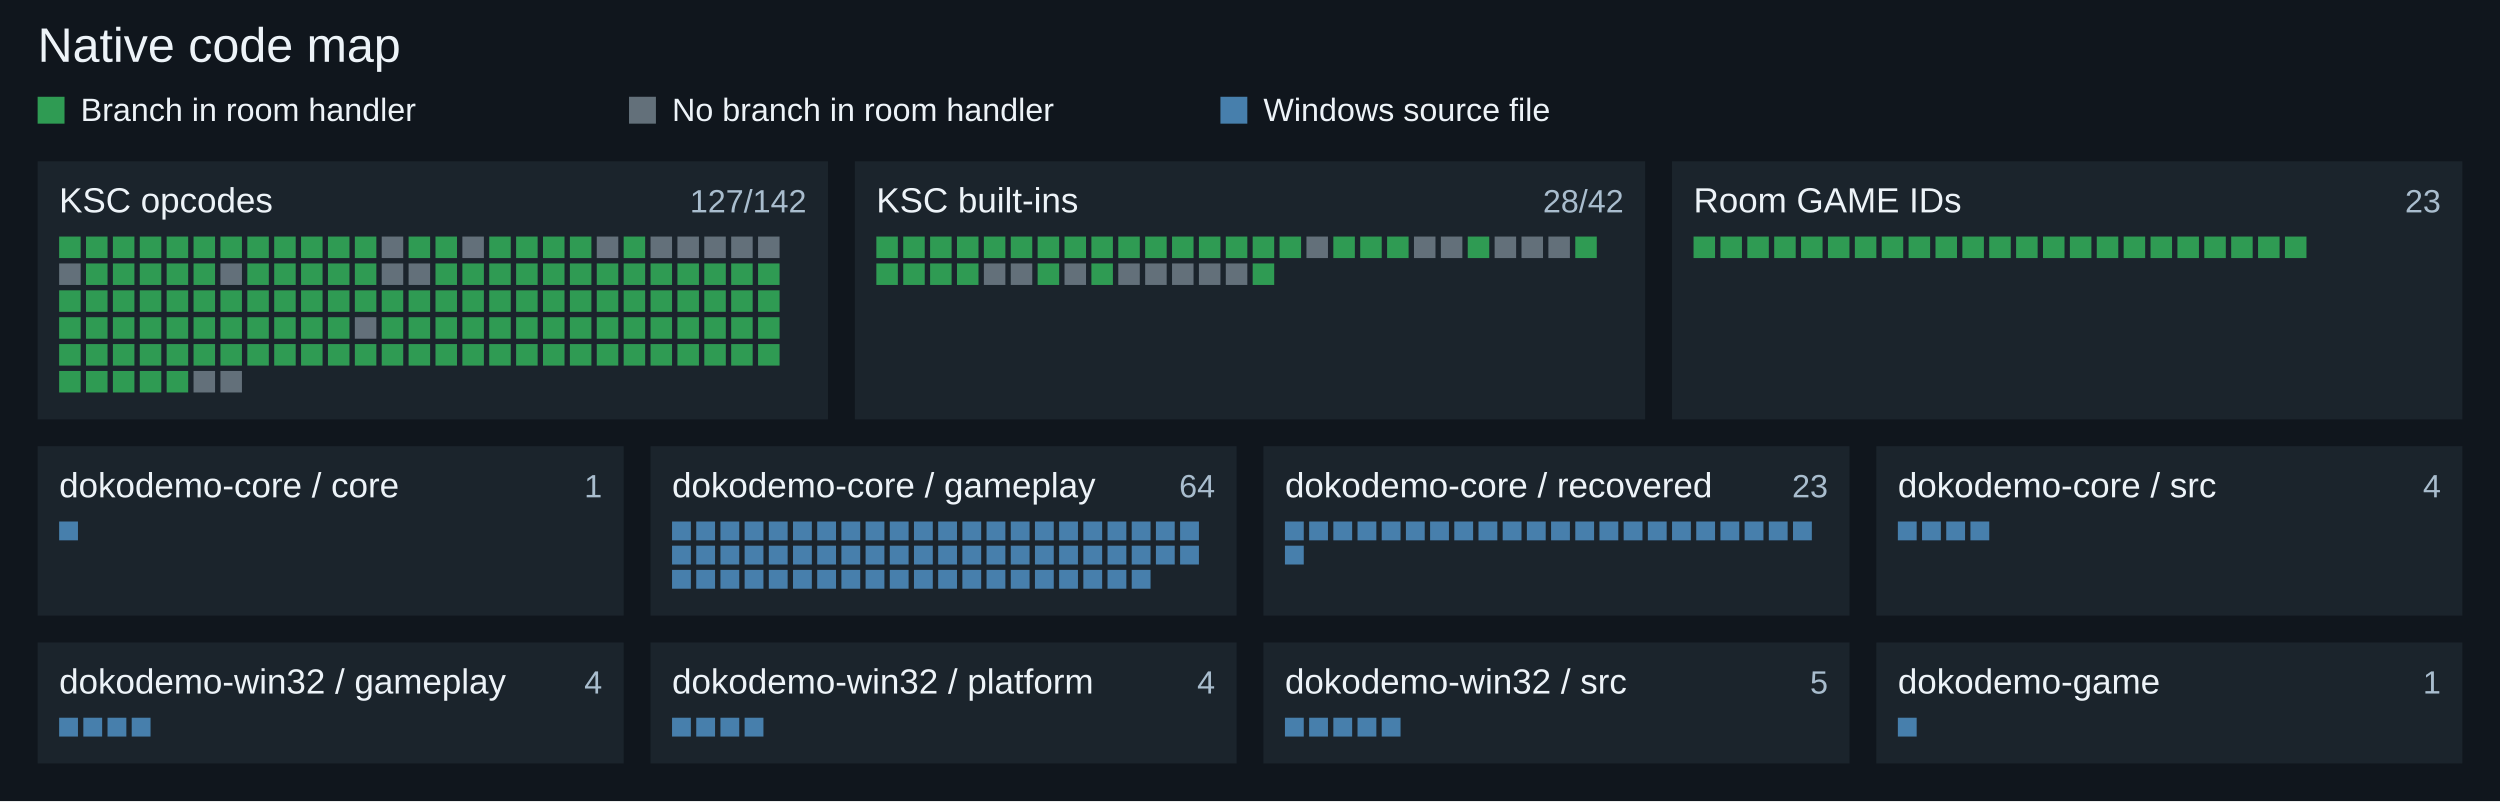
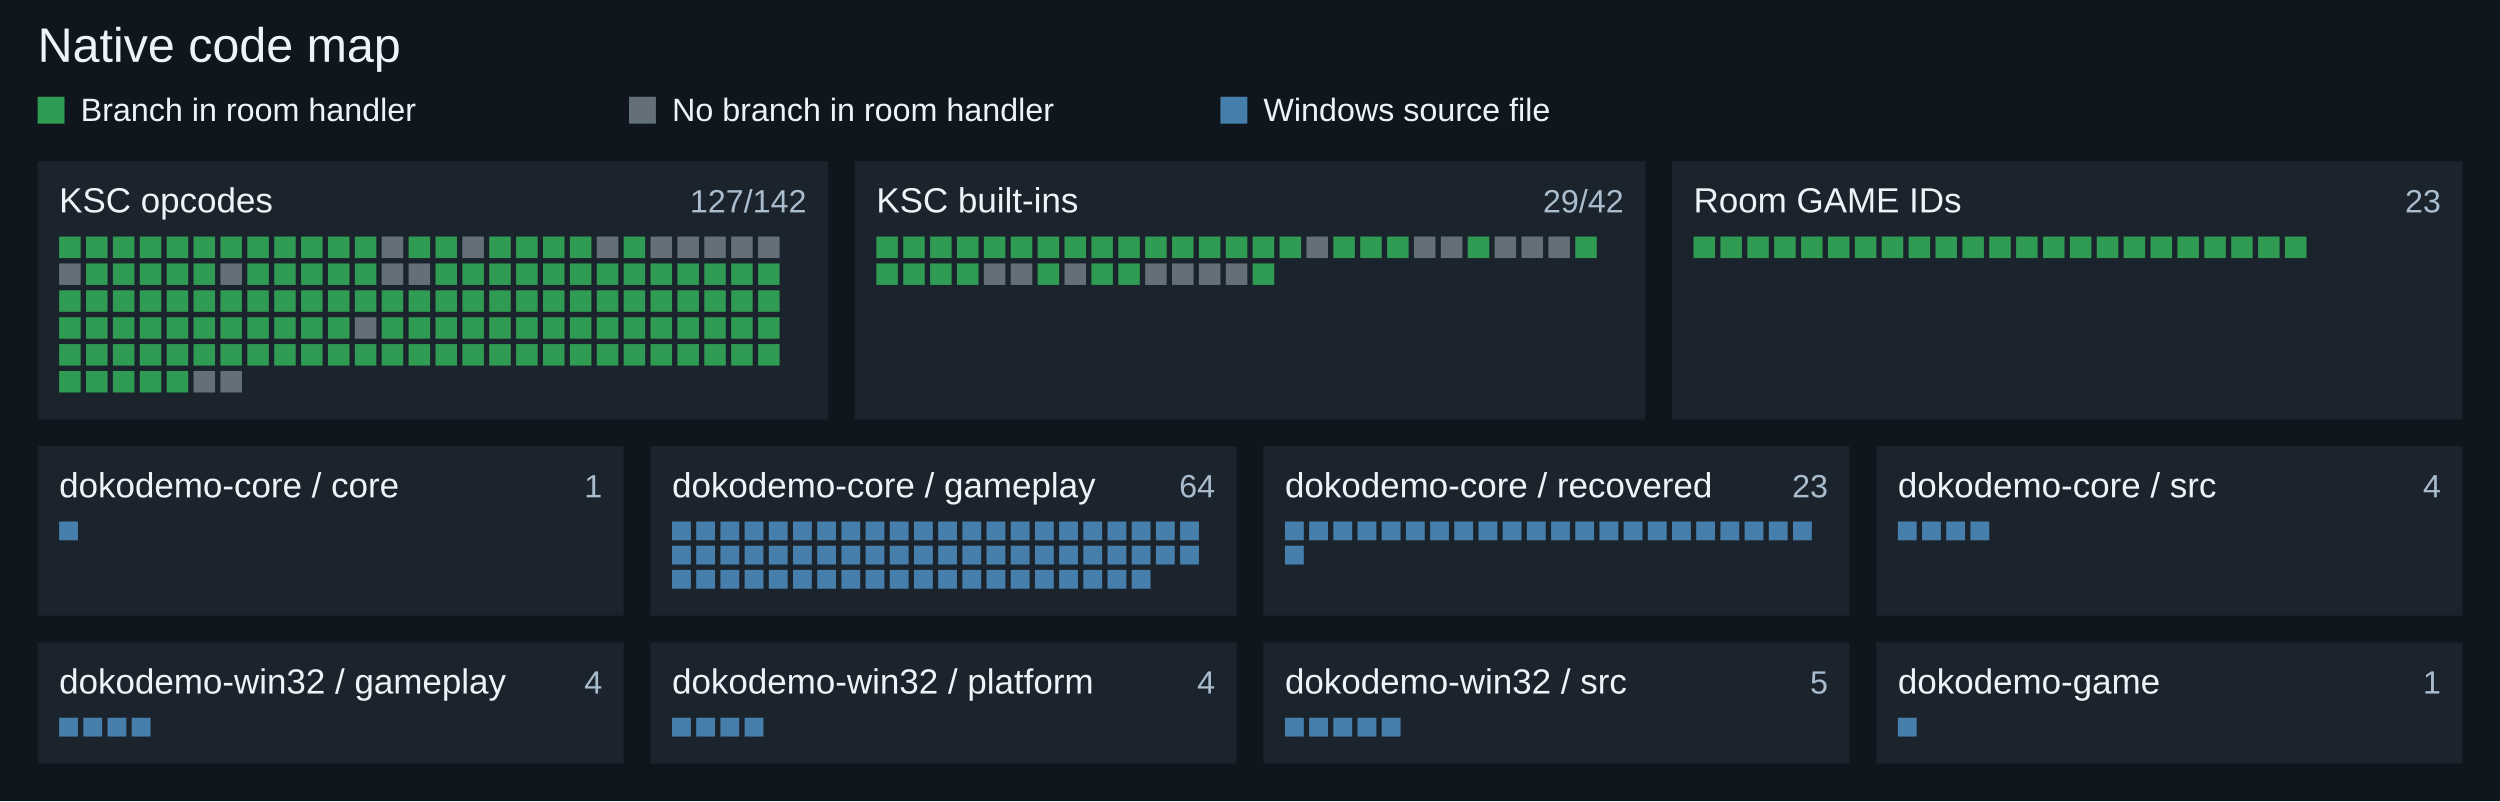
<svg xmlns="http://www.w3.org/2000/svg" width="930" height="298" viewBox="0 0 930 298" role="img" aria-label="Native code map. Each square represents a dispatch ID or Windows source file.">
  <rect x="0" y="0" width="930" height="298" fill="#10161d" />
  <g font-family="Segoe UI, Arial, sans-serif">
    <text x="14" y="23" font-size="18" fill="#edf3f8">Native code map</text>
    <rect x="14" y="36" width="10" height="10" fill="#2f9b53" />
    <text x="30" y="45" font-size="12" fill="#edf3f8">Branch in room handler</text>
    <rect x="234" y="36" width="10" height="10" fill="#63707a" />
    <text x="250" y="45" font-size="12" fill="#edf3f8">No branch in room handler</text>
    <rect x="454" y="36" width="10" height="10" fill="#477fac" />
    <text x="470" y="45" font-size="12" fill="#edf3f8">Windows source file</text>
    <rect x="14" y="60" width="294" height="96" fill="#1b242c" />
    <text x="22" y="79" font-size="13" fill="#edf3f8">KSC opcodes</text>
    <text x="300" y="79" font-size="12" fill="#a9bdce" text-anchor="end">127/142</text>
    <rect x="22" y="88" width="8" height="8" fill="#2f9b53" />
    <rect x="32" y="88" width="8" height="8" fill="#2f9b53" />
    <rect x="42" y="88" width="8" height="8" fill="#2f9b53" />
    <rect x="52" y="88" width="8" height="8" fill="#2f9b53" />
    <rect x="62" y="88" width="8" height="8" fill="#2f9b53" />
    <rect x="72" y="88" width="8" height="8" fill="#2f9b53" />
    <rect x="82" y="88" width="8" height="8" fill="#2f9b53" />
    <rect x="92" y="88" width="8" height="8" fill="#2f9b53" />
    <rect x="102" y="88" width="8" height="8" fill="#2f9b53" />
    <rect x="112" y="88" width="8" height="8" fill="#2f9b53" />
    <rect x="122" y="88" width="8" height="8" fill="#2f9b53" />
    <rect x="132" y="88" width="8" height="8" fill="#2f9b53" />
    <rect x="142" y="88" width="8" height="8" fill="#63707a" />
    <rect x="152" y="88" width="8" height="8" fill="#2f9b53" />
    <rect x="162" y="88" width="8" height="8" fill="#2f9b53" />
    <rect x="172" y="88" width="8" height="8" fill="#63707a" />
    <rect x="182" y="88" width="8" height="8" fill="#2f9b53" />
    <rect x="192" y="88" width="8" height="8" fill="#2f9b53" />
    <rect x="202" y="88" width="8" height="8" fill="#2f9b53" />
    <rect x="212" y="88" width="8" height="8" fill="#2f9b53" />
    <rect x="222" y="88" width="8" height="8" fill="#63707a" />
    <rect x="232" y="88" width="8" height="8" fill="#2f9b53" />
    <rect x="242" y="88" width="8" height="8" fill="#63707a" />
    <rect x="252" y="88" width="8" height="8" fill="#63707a" />
    <rect x="262" y="88" width="8" height="8" fill="#63707a" />
    <rect x="272" y="88" width="8" height="8" fill="#63707a" />
    <rect x="282" y="88" width="8" height="8" fill="#63707a" />
    <rect x="22" y="98" width="8" height="8" fill="#63707a" />
    <rect x="32" y="98" width="8" height="8" fill="#2f9b53" />
    <rect x="42" y="98" width="8" height="8" fill="#2f9b53" />
    <rect x="52" y="98" width="8" height="8" fill="#2f9b53" />
    <rect x="62" y="98" width="8" height="8" fill="#2f9b53" />
    <rect x="72" y="98" width="8" height="8" fill="#2f9b53" />
    <rect x="82" y="98" width="8" height="8" fill="#63707a" />
    <rect x="92" y="98" width="8" height="8" fill="#2f9b53" />
    <rect x="102" y="98" width="8" height="8" fill="#2f9b53" />
    <rect x="112" y="98" width="8" height="8" fill="#2f9b53" />
    <rect x="122" y="98" width="8" height="8" fill="#2f9b53" />
    <rect x="132" y="98" width="8" height="8" fill="#2f9b53" />
    <rect x="142" y="98" width="8" height="8" fill="#63707a" />
    <rect x="152" y="98" width="8" height="8" fill="#63707a" />
    <rect x="162" y="98" width="8" height="8" fill="#2f9b53" />
    <rect x="172" y="98" width="8" height="8" fill="#2f9b53" />
    <rect x="182" y="98" width="8" height="8" fill="#2f9b53" />
    <rect x="192" y="98" width="8" height="8" fill="#2f9b53" />
    <rect x="202" y="98" width="8" height="8" fill="#2f9b53" />
    <rect x="212" y="98" width="8" height="8" fill="#2f9b53" />
    <rect x="222" y="98" width="8" height="8" fill="#2f9b53" />
    <rect x="232" y="98" width="8" height="8" fill="#2f9b53" />
    <rect x="242" y="98" width="8" height="8" fill="#2f9b53" />
    <rect x="252" y="98" width="8" height="8" fill="#2f9b53" />
    <rect x="262" y="98" width="8" height="8" fill="#2f9b53" />
    <rect x="272" y="98" width="8" height="8" fill="#2f9b53" />
    <rect x="282" y="98" width="8" height="8" fill="#2f9b53" />
    <rect x="22" y="108" width="8" height="8" fill="#2f9b53" />
    <rect x="32" y="108" width="8" height="8" fill="#2f9b53" />
    <rect x="42" y="108" width="8" height="8" fill="#2f9b53" />
    <rect x="52" y="108" width="8" height="8" fill="#2f9b53" />
    <rect x="62" y="108" width="8" height="8" fill="#2f9b53" />
    <rect x="72" y="108" width="8" height="8" fill="#2f9b53" />
    <rect x="82" y="108" width="8" height="8" fill="#2f9b53" />
    <rect x="92" y="108" width="8" height="8" fill="#2f9b53" />
    <rect x="102" y="108" width="8" height="8" fill="#2f9b53" />
    <rect x="112" y="108" width="8" height="8" fill="#2f9b53" />
    <rect x="122" y="108" width="8" height="8" fill="#2f9b53" />
    <rect x="132" y="108" width="8" height="8" fill="#2f9b53" />
    <rect x="142" y="108" width="8" height="8" fill="#2f9b53" />
    <rect x="152" y="108" width="8" height="8" fill="#2f9b53" />
    <rect x="162" y="108" width="8" height="8" fill="#2f9b53" />
    <rect x="172" y="108" width="8" height="8" fill="#2f9b53" />
    <rect x="182" y="108" width="8" height="8" fill="#2f9b53" />
    <rect x="192" y="108" width="8" height="8" fill="#2f9b53" />
    <rect x="202" y="108" width="8" height="8" fill="#2f9b53" />
    <rect x="212" y="108" width="8" height="8" fill="#2f9b53" />
    <rect x="222" y="108" width="8" height="8" fill="#2f9b53" />
    <rect x="232" y="108" width="8" height="8" fill="#2f9b53" />
    <rect x="242" y="108" width="8" height="8" fill="#2f9b53" />
    <rect x="252" y="108" width="8" height="8" fill="#2f9b53" />
    <rect x="262" y="108" width="8" height="8" fill="#2f9b53" />
    <rect x="272" y="108" width="8" height="8" fill="#2f9b53" />
    <rect x="282" y="108" width="8" height="8" fill="#2f9b53" />
    <rect x="22" y="118" width="8" height="8" fill="#2f9b53" />
    <rect x="32" y="118" width="8" height="8" fill="#2f9b53" />
    <rect x="42" y="118" width="8" height="8" fill="#2f9b53" />
    <rect x="52" y="118" width="8" height="8" fill="#2f9b53" />
    <rect x="62" y="118" width="8" height="8" fill="#2f9b53" />
    <rect x="72" y="118" width="8" height="8" fill="#2f9b53" />
    <rect x="82" y="118" width="8" height="8" fill="#2f9b53" />
    <rect x="92" y="118" width="8" height="8" fill="#2f9b53" />
    <rect x="102" y="118" width="8" height="8" fill="#2f9b53" />
    <rect x="112" y="118" width="8" height="8" fill="#2f9b53" />
    <rect x="122" y="118" width="8" height="8" fill="#2f9b53" />
    <rect x="132" y="118" width="8" height="8" fill="#63707a" />
    <rect x="142" y="118" width="8" height="8" fill="#2f9b53" />
    <rect x="152" y="118" width="8" height="8" fill="#2f9b53" />
    <rect x="162" y="118" width="8" height="8" fill="#2f9b53" />
    <rect x="172" y="118" width="8" height="8" fill="#2f9b53" />
    <rect x="182" y="118" width="8" height="8" fill="#2f9b53" />
    <rect x="192" y="118" width="8" height="8" fill="#2f9b53" />
    <rect x="202" y="118" width="8" height="8" fill="#2f9b53" />
    <rect x="212" y="118" width="8" height="8" fill="#2f9b53" />
    <rect x="222" y="118" width="8" height="8" fill="#2f9b53" />
    <rect x="232" y="118" width="8" height="8" fill="#2f9b53" />
    <rect x="242" y="118" width="8" height="8" fill="#2f9b53" />
    <rect x="252" y="118" width="8" height="8" fill="#2f9b53" />
    <rect x="262" y="118" width="8" height="8" fill="#2f9b53" />
    <rect x="272" y="118" width="8" height="8" fill="#2f9b53" />
    <rect x="282" y="118" width="8" height="8" fill="#2f9b53" />
    <rect x="22" y="128" width="8" height="8" fill="#2f9b53" />
    <rect x="32" y="128" width="8" height="8" fill="#2f9b53" />
    <rect x="42" y="128" width="8" height="8" fill="#2f9b53" />
    <rect x="52" y="128" width="8" height="8" fill="#2f9b53" />
    <rect x="62" y="128" width="8" height="8" fill="#2f9b53" />
    <rect x="72" y="128" width="8" height="8" fill="#2f9b53" />
    <rect x="82" y="128" width="8" height="8" fill="#2f9b53" />
    <rect x="92" y="128" width="8" height="8" fill="#2f9b53" />
    <rect x="102" y="128" width="8" height="8" fill="#2f9b53" />
    <rect x="112" y="128" width="8" height="8" fill="#2f9b53" />
    <rect x="122" y="128" width="8" height="8" fill="#2f9b53" />
    <rect x="132" y="128" width="8" height="8" fill="#2f9b53" />
    <rect x="142" y="128" width="8" height="8" fill="#2f9b53" />
    <rect x="152" y="128" width="8" height="8" fill="#2f9b53" />
    <rect x="162" y="128" width="8" height="8" fill="#2f9b53" />
    <rect x="172" y="128" width="8" height="8" fill="#2f9b53" />
    <rect x="182" y="128" width="8" height="8" fill="#2f9b53" />
    <rect x="192" y="128" width="8" height="8" fill="#2f9b53" />
    <rect x="202" y="128" width="8" height="8" fill="#2f9b53" />
    <rect x="212" y="128" width="8" height="8" fill="#2f9b53" />
    <rect x="222" y="128" width="8" height="8" fill="#2f9b53" />
    <rect x="232" y="128" width="8" height="8" fill="#2f9b53" />
    <rect x="242" y="128" width="8" height="8" fill="#2f9b53" />
    <rect x="252" y="128" width="8" height="8" fill="#2f9b53" />
    <rect x="262" y="128" width="8" height="8" fill="#2f9b53" />
    <rect x="272" y="128" width="8" height="8" fill="#2f9b53" />
    <rect x="282" y="128" width="8" height="8" fill="#2f9b53" />
    <rect x="22" y="138" width="8" height="8" fill="#2f9b53" />
    <rect x="32" y="138" width="8" height="8" fill="#2f9b53" />
    <rect x="42" y="138" width="8" height="8" fill="#2f9b53" />
    <rect x="52" y="138" width="8" height="8" fill="#2f9b53" />
    <rect x="62" y="138" width="8" height="8" fill="#2f9b53" />
    <rect x="72" y="138" width="8" height="8" fill="#63707a" />
    <rect x="82" y="138" width="8" height="8" fill="#63707a" />
    <rect x="318" y="60" width="294" height="96" fill="#1b242c" />
    <text x="326" y="79" font-size="13" fill="#edf3f8">KSC built-ins</text>
-     <text x="604" y="79" font-size="12" fill="#a9bdce" text-anchor="end">28/42</text>
+     <text x="604" y="79" font-size="12" fill="#a9bdce" text-anchor="end">29/42</text>
    <rect x="326" y="88" width="8" height="8" fill="#2f9b53" />
    <rect x="336" y="88" width="8" height="8" fill="#2f9b53" />
    <rect x="346" y="88" width="8" height="8" fill="#2f9b53" />
    <rect x="356" y="88" width="8" height="8" fill="#2f9b53" />
    <rect x="366" y="88" width="8" height="8" fill="#2f9b53" />
    <rect x="376" y="88" width="8" height="8" fill="#2f9b53" />
    <rect x="386" y="88" width="8" height="8" fill="#2f9b53" />
    <rect x="396" y="88" width="8" height="8" fill="#2f9b53" />
    <rect x="406" y="88" width="8" height="8" fill="#2f9b53" />
    <rect x="416" y="88" width="8" height="8" fill="#2f9b53" />
    <rect x="426" y="88" width="8" height="8" fill="#2f9b53" />
    <rect x="436" y="88" width="8" height="8" fill="#2f9b53" />
    <rect x="446" y="88" width="8" height="8" fill="#2f9b53" />
    <rect x="456" y="88" width="8" height="8" fill="#2f9b53" />
    <rect x="466" y="88" width="8" height="8" fill="#2f9b53" />
    <rect x="476" y="88" width="8" height="8" fill="#2f9b53" />
    <rect x="486" y="88" width="8" height="8" fill="#63707a" />
    <rect x="496" y="88" width="8" height="8" fill="#2f9b53" />
    <rect x="506" y="88" width="8" height="8" fill="#2f9b53" />
    <rect x="516" y="88" width="8" height="8" fill="#2f9b53" />
    <rect x="526" y="88" width="8" height="8" fill="#63707a" />
    <rect x="536" y="88" width="8" height="8" fill="#63707a" />
    <rect x="546" y="88" width="8" height="8" fill="#2f9b53" />
    <rect x="556" y="88" width="8" height="8" fill="#63707a" />
    <rect x="566" y="88" width="8" height="8" fill="#63707a" />
    <rect x="576" y="88" width="8" height="8" fill="#63707a" />
    <rect x="586" y="88" width="8" height="8" fill="#2f9b53" />
    <rect x="326" y="98" width="8" height="8" fill="#2f9b53" />
    <rect x="336" y="98" width="8" height="8" fill="#2f9b53" />
    <rect x="346" y="98" width="8" height="8" fill="#2f9b53" />
    <rect x="356" y="98" width="8" height="8" fill="#2f9b53" />
    <rect x="366" y="98" width="8" height="8" fill="#63707a" />
    <rect x="376" y="98" width="8" height="8" fill="#63707a" />
    <rect x="386" y="98" width="8" height="8" fill="#2f9b53" />
    <rect x="396" y="98" width="8" height="8" fill="#63707a" />
    <rect x="406" y="98" width="8" height="8" fill="#2f9b53" />
-     <rect x="416" y="98" width="8" height="8" fill="#63707a" />
+     <rect x="416" y="98" width="8" height="8" fill="#2f9b53" />
    <rect x="426" y="98" width="8" height="8" fill="#63707a" />
    <rect x="436" y="98" width="8" height="8" fill="#63707a" />
    <rect x="446" y="98" width="8" height="8" fill="#63707a" />
    <rect x="456" y="98" width="8" height="8" fill="#63707a" />
    <rect x="466" y="98" width="8" height="8" fill="#2f9b53" />
    <rect x="622" y="60" width="294" height="96" fill="#1b242c" />
    <text x="630" y="79" font-size="13" fill="#edf3f8">Room GAME IDs</text>
    <text x="908" y="79" font-size="12" fill="#a9bdce" text-anchor="end">23</text>
    <rect x="630" y="88" width="8" height="8" fill="#2f9b53" />
    <rect x="640" y="88" width="8" height="8" fill="#2f9b53" />
    <rect x="650" y="88" width="8" height="8" fill="#2f9b53" />
    <rect x="660" y="88" width="8" height="8" fill="#2f9b53" />
    <rect x="670" y="88" width="8" height="8" fill="#2f9b53" />
    <rect x="680" y="88" width="8" height="8" fill="#2f9b53" />
    <rect x="690" y="88" width="8" height="8" fill="#2f9b53" />
    <rect x="700" y="88" width="8" height="8" fill="#2f9b53" />
    <rect x="710" y="88" width="8" height="8" fill="#2f9b53" />
    <rect x="720" y="88" width="8" height="8" fill="#2f9b53" />
    <rect x="730" y="88" width="8" height="8" fill="#2f9b53" />
    <rect x="740" y="88" width="8" height="8" fill="#2f9b53" />
    <rect x="750" y="88" width="8" height="8" fill="#2f9b53" />
    <rect x="760" y="88" width="8" height="8" fill="#2f9b53" />
    <rect x="770" y="88" width="8" height="8" fill="#2f9b53" />
    <rect x="780" y="88" width="8" height="8" fill="#2f9b53" />
    <rect x="790" y="88" width="8" height="8" fill="#2f9b53" />
    <rect x="800" y="88" width="8" height="8" fill="#2f9b53" />
    <rect x="810" y="88" width="8" height="8" fill="#2f9b53" />
    <rect x="820" y="88" width="8" height="8" fill="#2f9b53" />
    <rect x="830" y="88" width="8" height="8" fill="#2f9b53" />
    <rect x="840" y="88" width="8" height="8" fill="#2f9b53" />
    <rect x="850" y="88" width="8" height="8" fill="#2f9b53" />
    <rect x="14" y="166" width="218" height="63" fill="#1b242c" />
    <text x="22" y="185" font-size="13" fill="#edf3f8">dokodemo-core / core</text>
    <text x="224" y="185" font-size="12" fill="#a9bdce" text-anchor="end">1</text>
    <rect x="22" y="194" width="7" height="7" fill="#477fac" />
    <rect x="242" y="166" width="218" height="63" fill="#1b242c" />
    <text x="250" y="185" font-size="13" fill="#edf3f8">dokodemo-core / gameplay</text>
    <text x="452" y="185" font-size="12" fill="#a9bdce" text-anchor="end">64</text>
    <rect x="250" y="194" width="7" height="7" fill="#477fac" />
    <rect x="259" y="194" width="7" height="7" fill="#477fac" />
    <rect x="268" y="194" width="7" height="7" fill="#477fac" />
    <rect x="277" y="194" width="7" height="7" fill="#477fac" />
    <rect x="286" y="194" width="7" height="7" fill="#477fac" />
    <rect x="295" y="194" width="7" height="7" fill="#477fac" />
    <rect x="304" y="194" width="7" height="7" fill="#477fac" />
    <rect x="313" y="194" width="7" height="7" fill="#477fac" />
    <rect x="322" y="194" width="7" height="7" fill="#477fac" />
    <rect x="331" y="194" width="7" height="7" fill="#477fac" />
    <rect x="340" y="194" width="7" height="7" fill="#477fac" />
    <rect x="349" y="194" width="7" height="7" fill="#477fac" />
    <rect x="358" y="194" width="7" height="7" fill="#477fac" />
    <rect x="367" y="194" width="7" height="7" fill="#477fac" />
    <rect x="376" y="194" width="7" height="7" fill="#477fac" />
    <rect x="385" y="194" width="7" height="7" fill="#477fac" />
    <rect x="394" y="194" width="7" height="7" fill="#477fac" />
    <rect x="403" y="194" width="7" height="7" fill="#477fac" />
    <rect x="412" y="194" width="7" height="7" fill="#477fac" />
    <rect x="421" y="194" width="7" height="7" fill="#477fac" />
    <rect x="430" y="194" width="7" height="7" fill="#477fac" />
    <rect x="439" y="194" width="7" height="7" fill="#477fac" />
    <rect x="250" y="203" width="7" height="7" fill="#477fac" />
    <rect x="259" y="203" width="7" height="7" fill="#477fac" />
    <rect x="268" y="203" width="7" height="7" fill="#477fac" />
    <rect x="277" y="203" width="7" height="7" fill="#477fac" />
    <rect x="286" y="203" width="7" height="7" fill="#477fac" />
    <rect x="295" y="203" width="7" height="7" fill="#477fac" />
    <rect x="304" y="203" width="7" height="7" fill="#477fac" />
    <rect x="313" y="203" width="7" height="7" fill="#477fac" />
    <rect x="322" y="203" width="7" height="7" fill="#477fac" />
    <rect x="331" y="203" width="7" height="7" fill="#477fac" />
    <rect x="340" y="203" width="7" height="7" fill="#477fac" />
    <rect x="349" y="203" width="7" height="7" fill="#477fac" />
    <rect x="358" y="203" width="7" height="7" fill="#477fac" />
    <rect x="367" y="203" width="7" height="7" fill="#477fac" />
    <rect x="376" y="203" width="7" height="7" fill="#477fac" />
    <rect x="385" y="203" width="7" height="7" fill="#477fac" />
    <rect x="394" y="203" width="7" height="7" fill="#477fac" />
    <rect x="403" y="203" width="7" height="7" fill="#477fac" />
    <rect x="412" y="203" width="7" height="7" fill="#477fac" />
    <rect x="421" y="203" width="7" height="7" fill="#477fac" />
    <rect x="430" y="203" width="7" height="7" fill="#477fac" />
    <rect x="439" y="203" width="7" height="7" fill="#477fac" />
    <rect x="250" y="212" width="7" height="7" fill="#477fac" />
    <rect x="259" y="212" width="7" height="7" fill="#477fac" />
    <rect x="268" y="212" width="7" height="7" fill="#477fac" />
    <rect x="277" y="212" width="7" height="7" fill="#477fac" />
    <rect x="286" y="212" width="7" height="7" fill="#477fac" />
    <rect x="295" y="212" width="7" height="7" fill="#477fac" />
    <rect x="304" y="212" width="7" height="7" fill="#477fac" />
    <rect x="313" y="212" width="7" height="7" fill="#477fac" />
    <rect x="322" y="212" width="7" height="7" fill="#477fac" />
    <rect x="331" y="212" width="7" height="7" fill="#477fac" />
    <rect x="340" y="212" width="7" height="7" fill="#477fac" />
    <rect x="349" y="212" width="7" height="7" fill="#477fac" />
    <rect x="358" y="212" width="7" height="7" fill="#477fac" />
    <rect x="367" y="212" width="7" height="7" fill="#477fac" />
    <rect x="376" y="212" width="7" height="7" fill="#477fac" />
    <rect x="385" y="212" width="7" height="7" fill="#477fac" />
    <rect x="394" y="212" width="7" height="7" fill="#477fac" />
    <rect x="403" y="212" width="7" height="7" fill="#477fac" />
    <rect x="412" y="212" width="7" height="7" fill="#477fac" />
    <rect x="421" y="212" width="7" height="7" fill="#477fac" />
    <rect x="470" y="166" width="218" height="63" fill="#1b242c" />
    <text x="478" y="185" font-size="13" fill="#edf3f8">dokodemo-core / recovered</text>
    <text x="680" y="185" font-size="12" fill="#a9bdce" text-anchor="end">23</text>
    <rect x="478" y="194" width="7" height="7" fill="#477fac" />
    <rect x="487" y="194" width="7" height="7" fill="#477fac" />
    <rect x="496" y="194" width="7" height="7" fill="#477fac" />
    <rect x="505" y="194" width="7" height="7" fill="#477fac" />
    <rect x="514" y="194" width="7" height="7" fill="#477fac" />
    <rect x="523" y="194" width="7" height="7" fill="#477fac" />
    <rect x="532" y="194" width="7" height="7" fill="#477fac" />
    <rect x="541" y="194" width="7" height="7" fill="#477fac" />
    <rect x="550" y="194" width="7" height="7" fill="#477fac" />
    <rect x="559" y="194" width="7" height="7" fill="#477fac" />
    <rect x="568" y="194" width="7" height="7" fill="#477fac" />
    <rect x="577" y="194" width="7" height="7" fill="#477fac" />
    <rect x="586" y="194" width="7" height="7" fill="#477fac" />
    <rect x="595" y="194" width="7" height="7" fill="#477fac" />
    <rect x="604" y="194" width="7" height="7" fill="#477fac" />
    <rect x="613" y="194" width="7" height="7" fill="#477fac" />
    <rect x="622" y="194" width="7" height="7" fill="#477fac" />
    <rect x="631" y="194" width="7" height="7" fill="#477fac" />
    <rect x="640" y="194" width="7" height="7" fill="#477fac" />
    <rect x="649" y="194" width="7" height="7" fill="#477fac" />
    <rect x="658" y="194" width="7" height="7" fill="#477fac" />
    <rect x="667" y="194" width="7" height="7" fill="#477fac" />
    <rect x="478" y="203" width="7" height="7" fill="#477fac" />
    <rect x="698" y="166" width="218" height="63" fill="#1b242c" />
    <text x="706" y="185" font-size="13" fill="#edf3f8">dokodemo-core / src</text>
    <text x="908" y="185" font-size="12" fill="#a9bdce" text-anchor="end">4</text>
    <rect x="706" y="194" width="7" height="7" fill="#477fac" />
    <rect x="715" y="194" width="7" height="7" fill="#477fac" />
    <rect x="724" y="194" width="7" height="7" fill="#477fac" />
    <rect x="733" y="194" width="7" height="7" fill="#477fac" />
    <rect x="14" y="239" width="218" height="45" fill="#1b242c" />
    <text x="22" y="258" font-size="13" fill="#edf3f8">dokodemo-win32 / gameplay</text>
    <text x="224" y="258" font-size="12" fill="#a9bdce" text-anchor="end">4</text>
    <rect x="22" y="267" width="7" height="7" fill="#477fac" />
    <rect x="31" y="267" width="7" height="7" fill="#477fac" />
    <rect x="40" y="267" width="7" height="7" fill="#477fac" />
    <rect x="49" y="267" width="7" height="7" fill="#477fac" />
    <rect x="242" y="239" width="218" height="45" fill="#1b242c" />
    <text x="250" y="258" font-size="13" fill="#edf3f8">dokodemo-win32 / platform</text>
    <text x="452" y="258" font-size="12" fill="#a9bdce" text-anchor="end">4</text>
    <rect x="250" y="267" width="7" height="7" fill="#477fac" />
    <rect x="259" y="267" width="7" height="7" fill="#477fac" />
    <rect x="268" y="267" width="7" height="7" fill="#477fac" />
    <rect x="277" y="267" width="7" height="7" fill="#477fac" />
    <rect x="470" y="239" width="218" height="45" fill="#1b242c" />
    <text x="478" y="258" font-size="13" fill="#edf3f8">dokodemo-win32 / src</text>
    <text x="680" y="258" font-size="12" fill="#a9bdce" text-anchor="end">5</text>
    <rect x="478" y="267" width="7" height="7" fill="#477fac" />
    <rect x="487" y="267" width="7" height="7" fill="#477fac" />
    <rect x="496" y="267" width="7" height="7" fill="#477fac" />
    <rect x="505" y="267" width="7" height="7" fill="#477fac" />
    <rect x="514" y="267" width="7" height="7" fill="#477fac" />
    <rect x="698" y="239" width="218" height="45" fill="#1b242c" />
    <text x="706" y="258" font-size="13" fill="#edf3f8">dokodemo-game</text>
    <text x="908" y="258" font-size="12" fill="#a9bdce" text-anchor="end">1</text>
    <rect x="706" y="267" width="7" height="7" fill="#477fac" />
  </g>
</svg>
